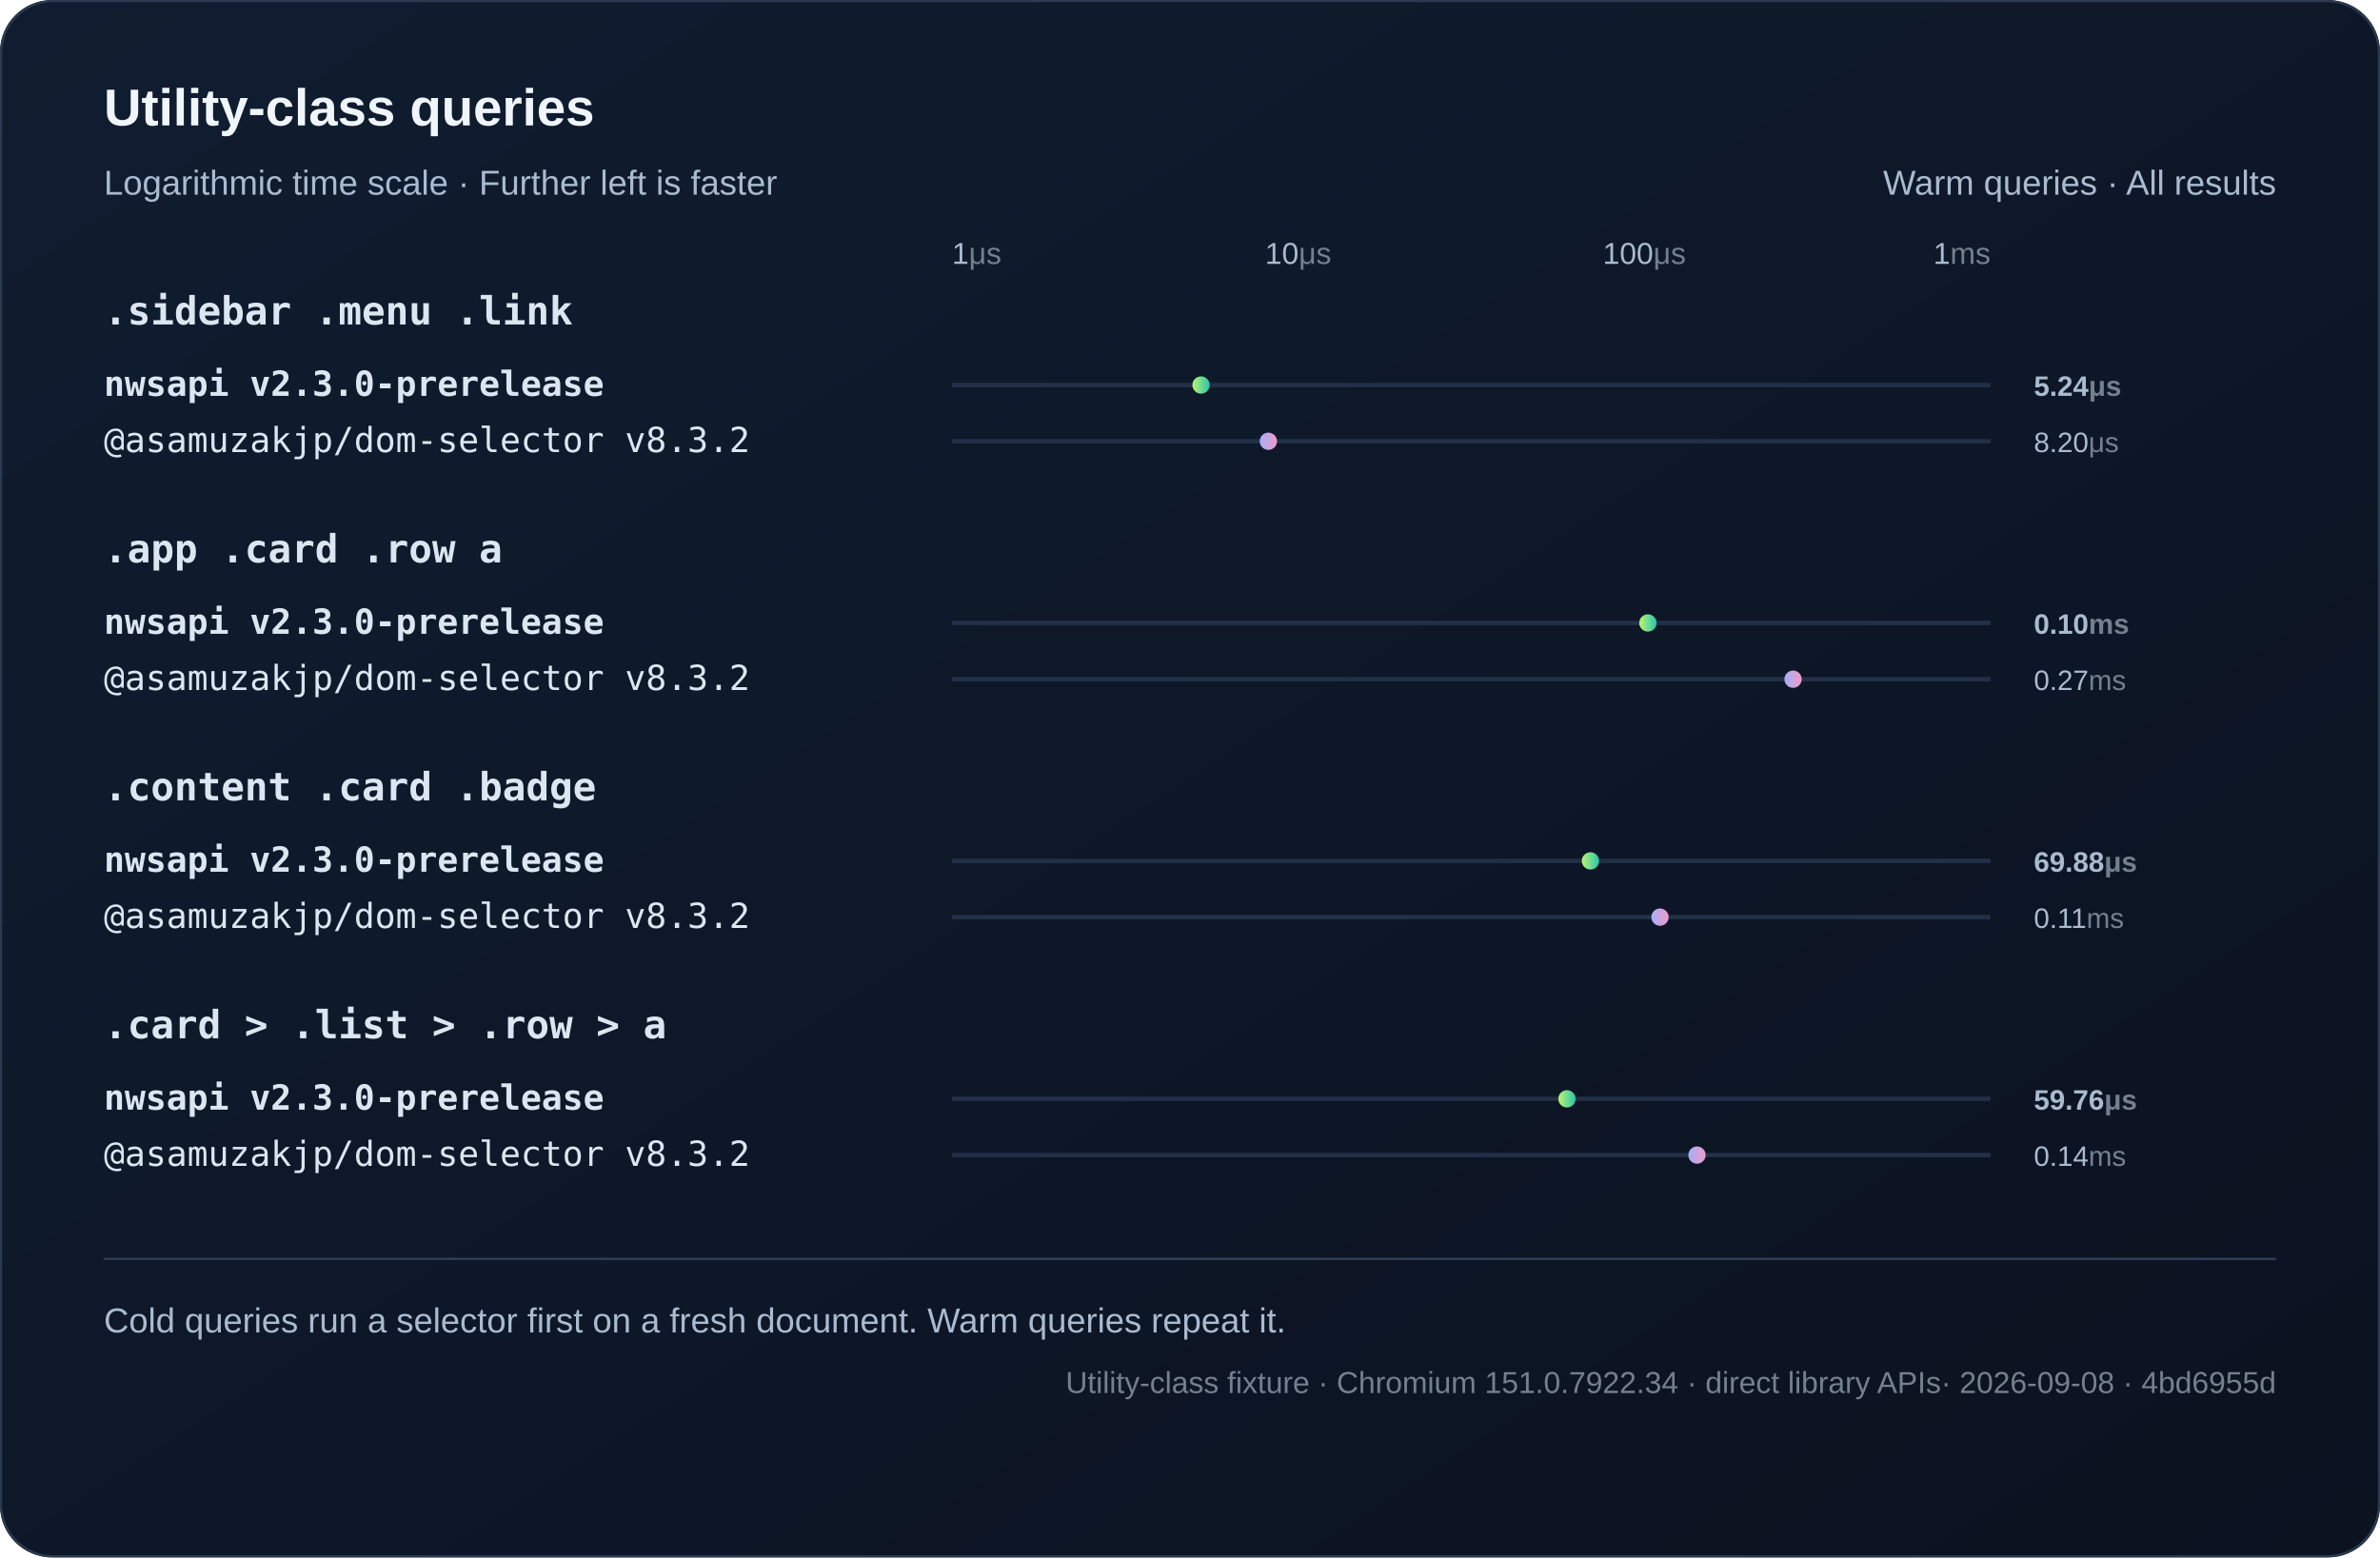
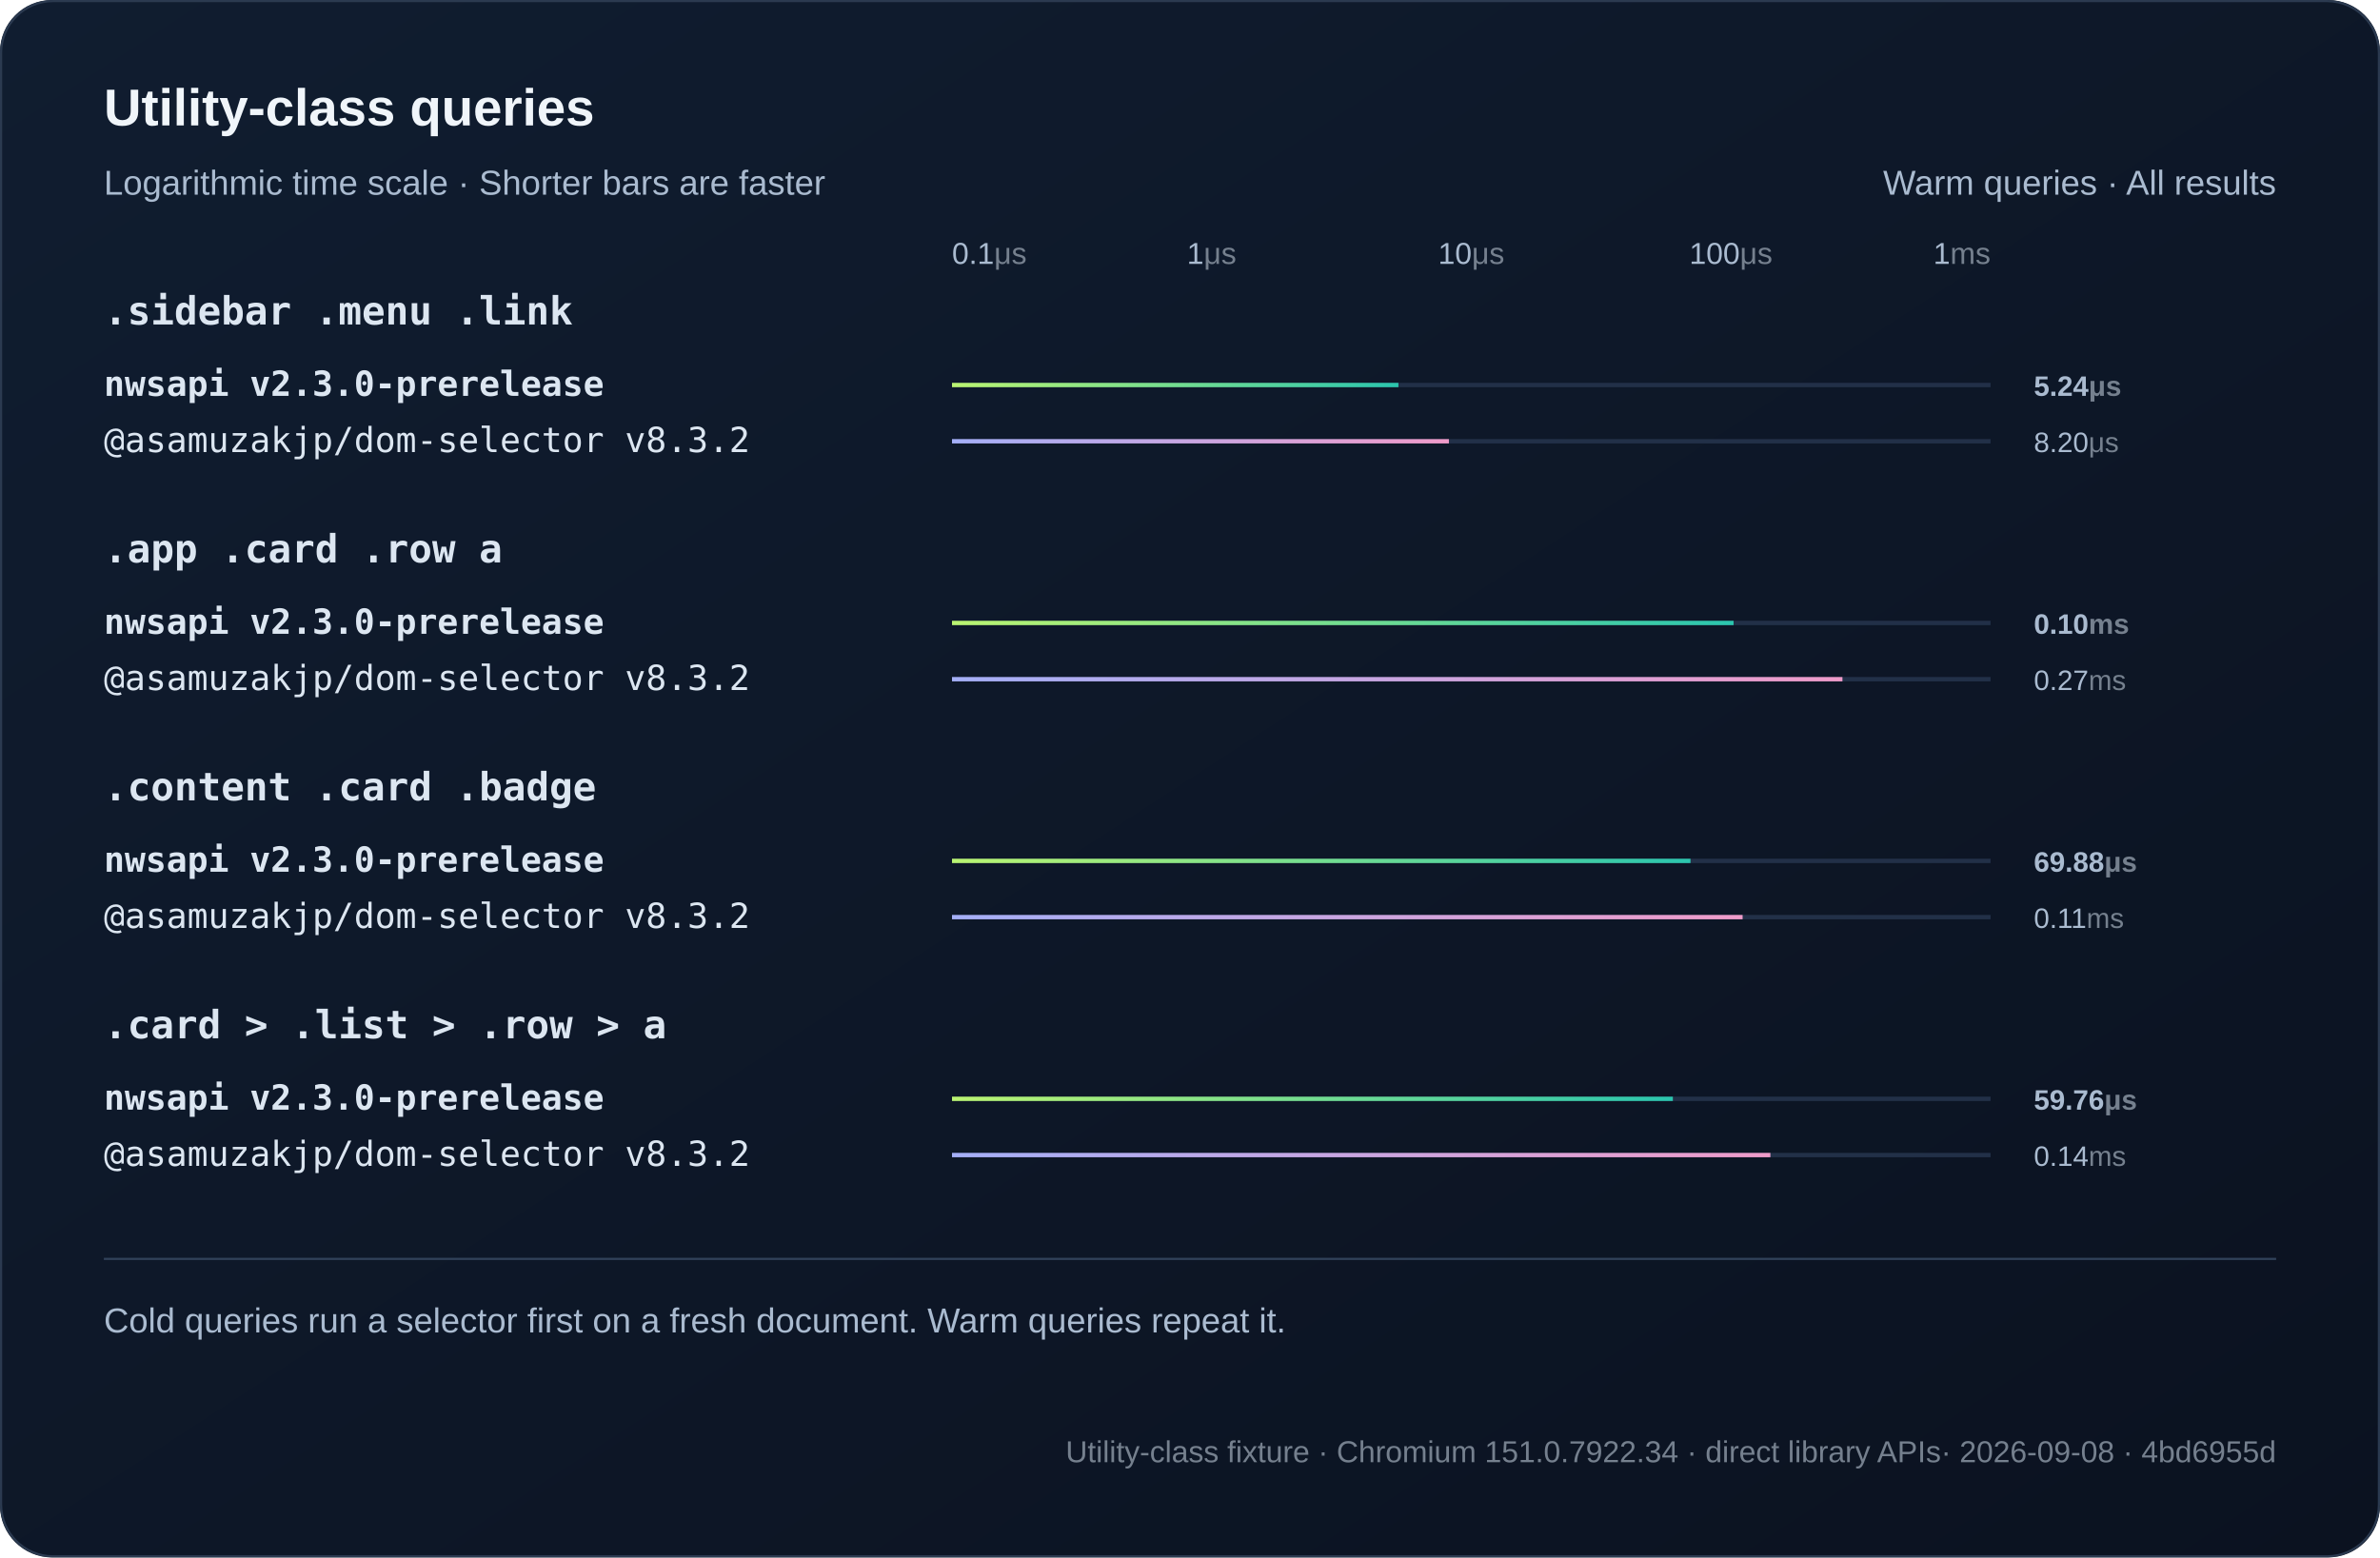
<svg xmlns="http://www.w3.org/2000/svg" width="1100" height="720" viewBox="0 0 1100 720" role="img">
  <defs>
    <linearGradient id="bg" x2="1" y2="1">
      <stop stop-color="#101d30" />
      <stop offset="1" stop-color="#0b1220" />
    </linearGradient>
    <linearGradient id="series0">
      <stop stop-color="#baf471" />
      <stop offset="1" stop-color="#2bc5ae" />
    </linearGradient>
    <linearGradient id="series1">
      <stop stop-color="#a4aff7" />
      <stop offset="1" stop-color="#ef9bc9" />
    </linearGradient>
  </defs>
  <style>text{font-family:Arial,Helvetica,sans-serif;fill:#f0f5fa}
.muted{fill:#aabbd0;font:16px Arial,Helvetica,sans-serif}
.code{font:18px Consolas,Menlo,monospace;fill:#dce6f1}
.note .code{font:16px Consolas,Menlo,monospace}
.metadata,.metadata .code{fill:#75808e;font-size:14px}
.chart-title{font-size:24px;font-weight:700}
.unit{fill:#75808e}
.package{font-family:Consolas,Menlo,monospace}
.comparison{font-size:14px;font-variant-numeric:tabular-nums}
.tick{fill:#aabbd0;font-size:12px}
.time{fill:#aabbd0;font-size:13px;font-variant-numeric:tabular-nums}
- .engine{font-size:16px}.selector{font-weight:600}.tick{font-size:14px}.marker{animation:fade 800ms ease-out both}@keyframes fade{from{opacity:0}to{opacity:1}}@media(prefers-reduced-motion:reduce){.marker{animation:none}}</style>
+ .engine{font-size:16px}.selector{font-weight:600}.tick{font-size:14px}.bar{transform-box:fill-box;transform-origin:left center;animation:fill 800ms ease-out both}@keyframes fill{from{transform:scaleX(0)}to{transform:scaleX(1)}}@media(prefers-reduced-motion:reduce){.bar{animation:none}}</style>
  <rect width="1100" height="720" rx="24" fill="url(#bg)" />
  <rect x=".5" y=".5" width="1099" height="719" rx="24" fill="none" stroke="#2b3a50" />
  <text x="48" y="58" class="chart-title">Utility-class queries</text>
-   <text x="48" y="90" class="muted">Logarithmic time scale · Further left is faster</text>
+   <text x="48" y="90" class="muted">Logarithmic time scale · Shorter bars are faster</text>
  <text x="1052" y="90" text-anchor="end" class="muted">Warm queries · All results</text>
-   <text x="440" y="122" text-anchor="start" class="tick">1<tspan class="unit">μs</tspan>
+   <text x="440" y="122" text-anchor="start" class="tick">0.1<tspan class="unit">μs</tspan>
  </text>
-   <text x="600" y="122" text-anchor="middle" class="tick">10<tspan class="unit">μs</tspan>
+   <text x="560" y="122" text-anchor="middle" class="tick">1<tspan class="unit">μs</tspan>
  </text>
-   <text x="760" y="122" text-anchor="middle" class="tick">100<tspan class="unit">μs</tspan>
+   <text x="680" y="122" text-anchor="middle" class="tick">10<tspan class="unit">μs</tspan>
+   </text>
+   <text x="800" y="122" text-anchor="middle" class="tick">100<tspan class="unit">μs</tspan>
  </text>
  <text x="920" y="122" text-anchor="end" class="tick">1<tspan class="unit">ms</tspan>
  </text>
  <text x="48" y="150" class="code selector">.sidebar .menu .link</text>
  <g>
    <text x="48" y="183" class="code engine" style="font-weight:700">nwsapi v2.3.0-prerelease</text>
    <path d="M440 178h480" stroke="#223048" stroke-width="2" />
-     <circle class="marker" cx="555.11" cy="178" r="4" fill="url(#series0)" />
+     <rect class="bar" x="440" y="177" width="206.33" height="2" fill="url(#series0)" />
    <text x="940" y="183" class="time" style="font-weight:700">5.24<tspan class="unit">μs</tspan>
    </text>
  </g>
  <g>
    <text x="48" y="209" class="code engine">@asamuzakjp/dom-selector v8.3.2</text>
    <path d="M440 204h480" stroke="#223048" stroke-width="2" />
-     <circle class="marker" cx="586.22" cy="204" r="4" fill="url(#series1)" />
+     <rect class="bar" x="440" y="203" width="229.66" height="2" fill="url(#series1)" />
    <text x="940" y="209" class="time">8.20<tspan class="unit">μs</tspan>
    </text>
  </g>
  <text x="48" y="260" class="code selector">.app .card .row a</text>
  <g>
    <text x="48" y="293" class="code engine" style="font-weight:700">nwsapi v2.3.0-prerelease</text>
    <path d="M440 288h480" stroke="#223048" stroke-width="2" />
-     <circle class="marker" cx="761.64" cy="288" r="4" fill="url(#series0)" />
+     <rect class="bar" x="440" y="287" width="361.23" height="2" fill="url(#series0)" />
    <text x="940" y="293" class="time" style="font-weight:700">0.10<tspan class="unit">ms</tspan>
    </text>
  </g>
  <g>
    <text x="48" y="319" class="code engine">@asamuzakjp/dom-selector v8.3.2</text>
    <path d="M440 314h480" stroke="#223048" stroke-width="2" />
-     <circle class="marker" cx="828.73" cy="314" r="4" fill="url(#series1)" />
+     <rect class="bar" x="440" y="313" width="411.55" height="2" fill="url(#series1)" />
    <text x="940" y="319" class="time">0.27<tspan class="unit">ms</tspan>
    </text>
  </g>
  <text x="48" y="370" class="code selector">.content .card .badge</text>
  <g>
    <text x="48" y="403" class="code engine" style="font-weight:700">nwsapi v2.3.0-prerelease</text>
    <path d="M440 398h480" stroke="#223048" stroke-width="2" />
-     <circle class="marker" cx="735.09" cy="398" r="4" fill="url(#series0)" />
+     <rect class="bar" x="440" y="397" width="341.32" height="2" fill="url(#series0)" />
    <text x="940" y="403" class="time" style="font-weight:700">69.88<tspan class="unit">μs</tspan>
    </text>
  </g>
  <g>
    <text x="48" y="429" class="code engine">@asamuzakjp/dom-selector v8.3.2</text>
    <path d="M440 424h480" stroke="#223048" stroke-width="2" />
-     <circle class="marker" cx="767.22" cy="424" r="4" fill="url(#series1)" />
+     <rect class="bar" x="440" y="423" width="365.41" height="2" fill="url(#series1)" />
    <text x="940" y="429" class="time">0.11<tspan class="unit">ms</tspan>
    </text>
  </g>
  <text x="48" y="480" class="code selector">.card &gt; .list &gt; .row &gt; a</text>
  <g>
    <text x="48" y="513" class="code engine" style="font-weight:700">nwsapi v2.3.0-prerelease</text>
    <path d="M440 508h480" stroke="#223048" stroke-width="2" />
-     <circle class="marker" cx="724.23" cy="508" r="4" fill="url(#series0)" />
+     <rect class="bar" x="440" y="507" width="333.17" height="2" fill="url(#series0)" />
    <text x="940" y="513" class="time" style="font-weight:700">59.76<tspan class="unit">μs</tspan>
    </text>
  </g>
  <g>
    <text x="48" y="539" class="code engine">@asamuzakjp/dom-selector v8.3.2</text>
    <path d="M440 534h480" stroke="#223048" stroke-width="2" />
-     <circle class="marker" cx="784.33" cy="534" r="4" fill="url(#series1)" />
+     <rect class="bar" x="440" y="533" width="378.25" height="2" fill="url(#series1)" />
    <text x="940" y="539" class="time">0.14<tspan class="unit">ms</tspan>
    </text>
  </g>
  <path d="M48 582h1004" stroke="#304159" />
  <text x="48" y="616" class="muted">Cold queries run a selector first on a fresh document. Warm queries repeat it.</text>
-   <text x="1052" y="644" text-anchor="end" class="muted note metadata">Utility-class fixture · Chromium 151.0.7922.34 · direct library APIs<tspan fill="#75808e"> · 2026-09-08 · 4bd6955d</tspan>
+   <text x="1052" y="676" text-anchor="end" class="muted note metadata">Utility-class fixture · Chromium 151.0.7922.34 · direct library APIs<tspan fill="#75808e"> · 2026-09-08 · 4bd6955d</tspan>
  </text>
</svg>
